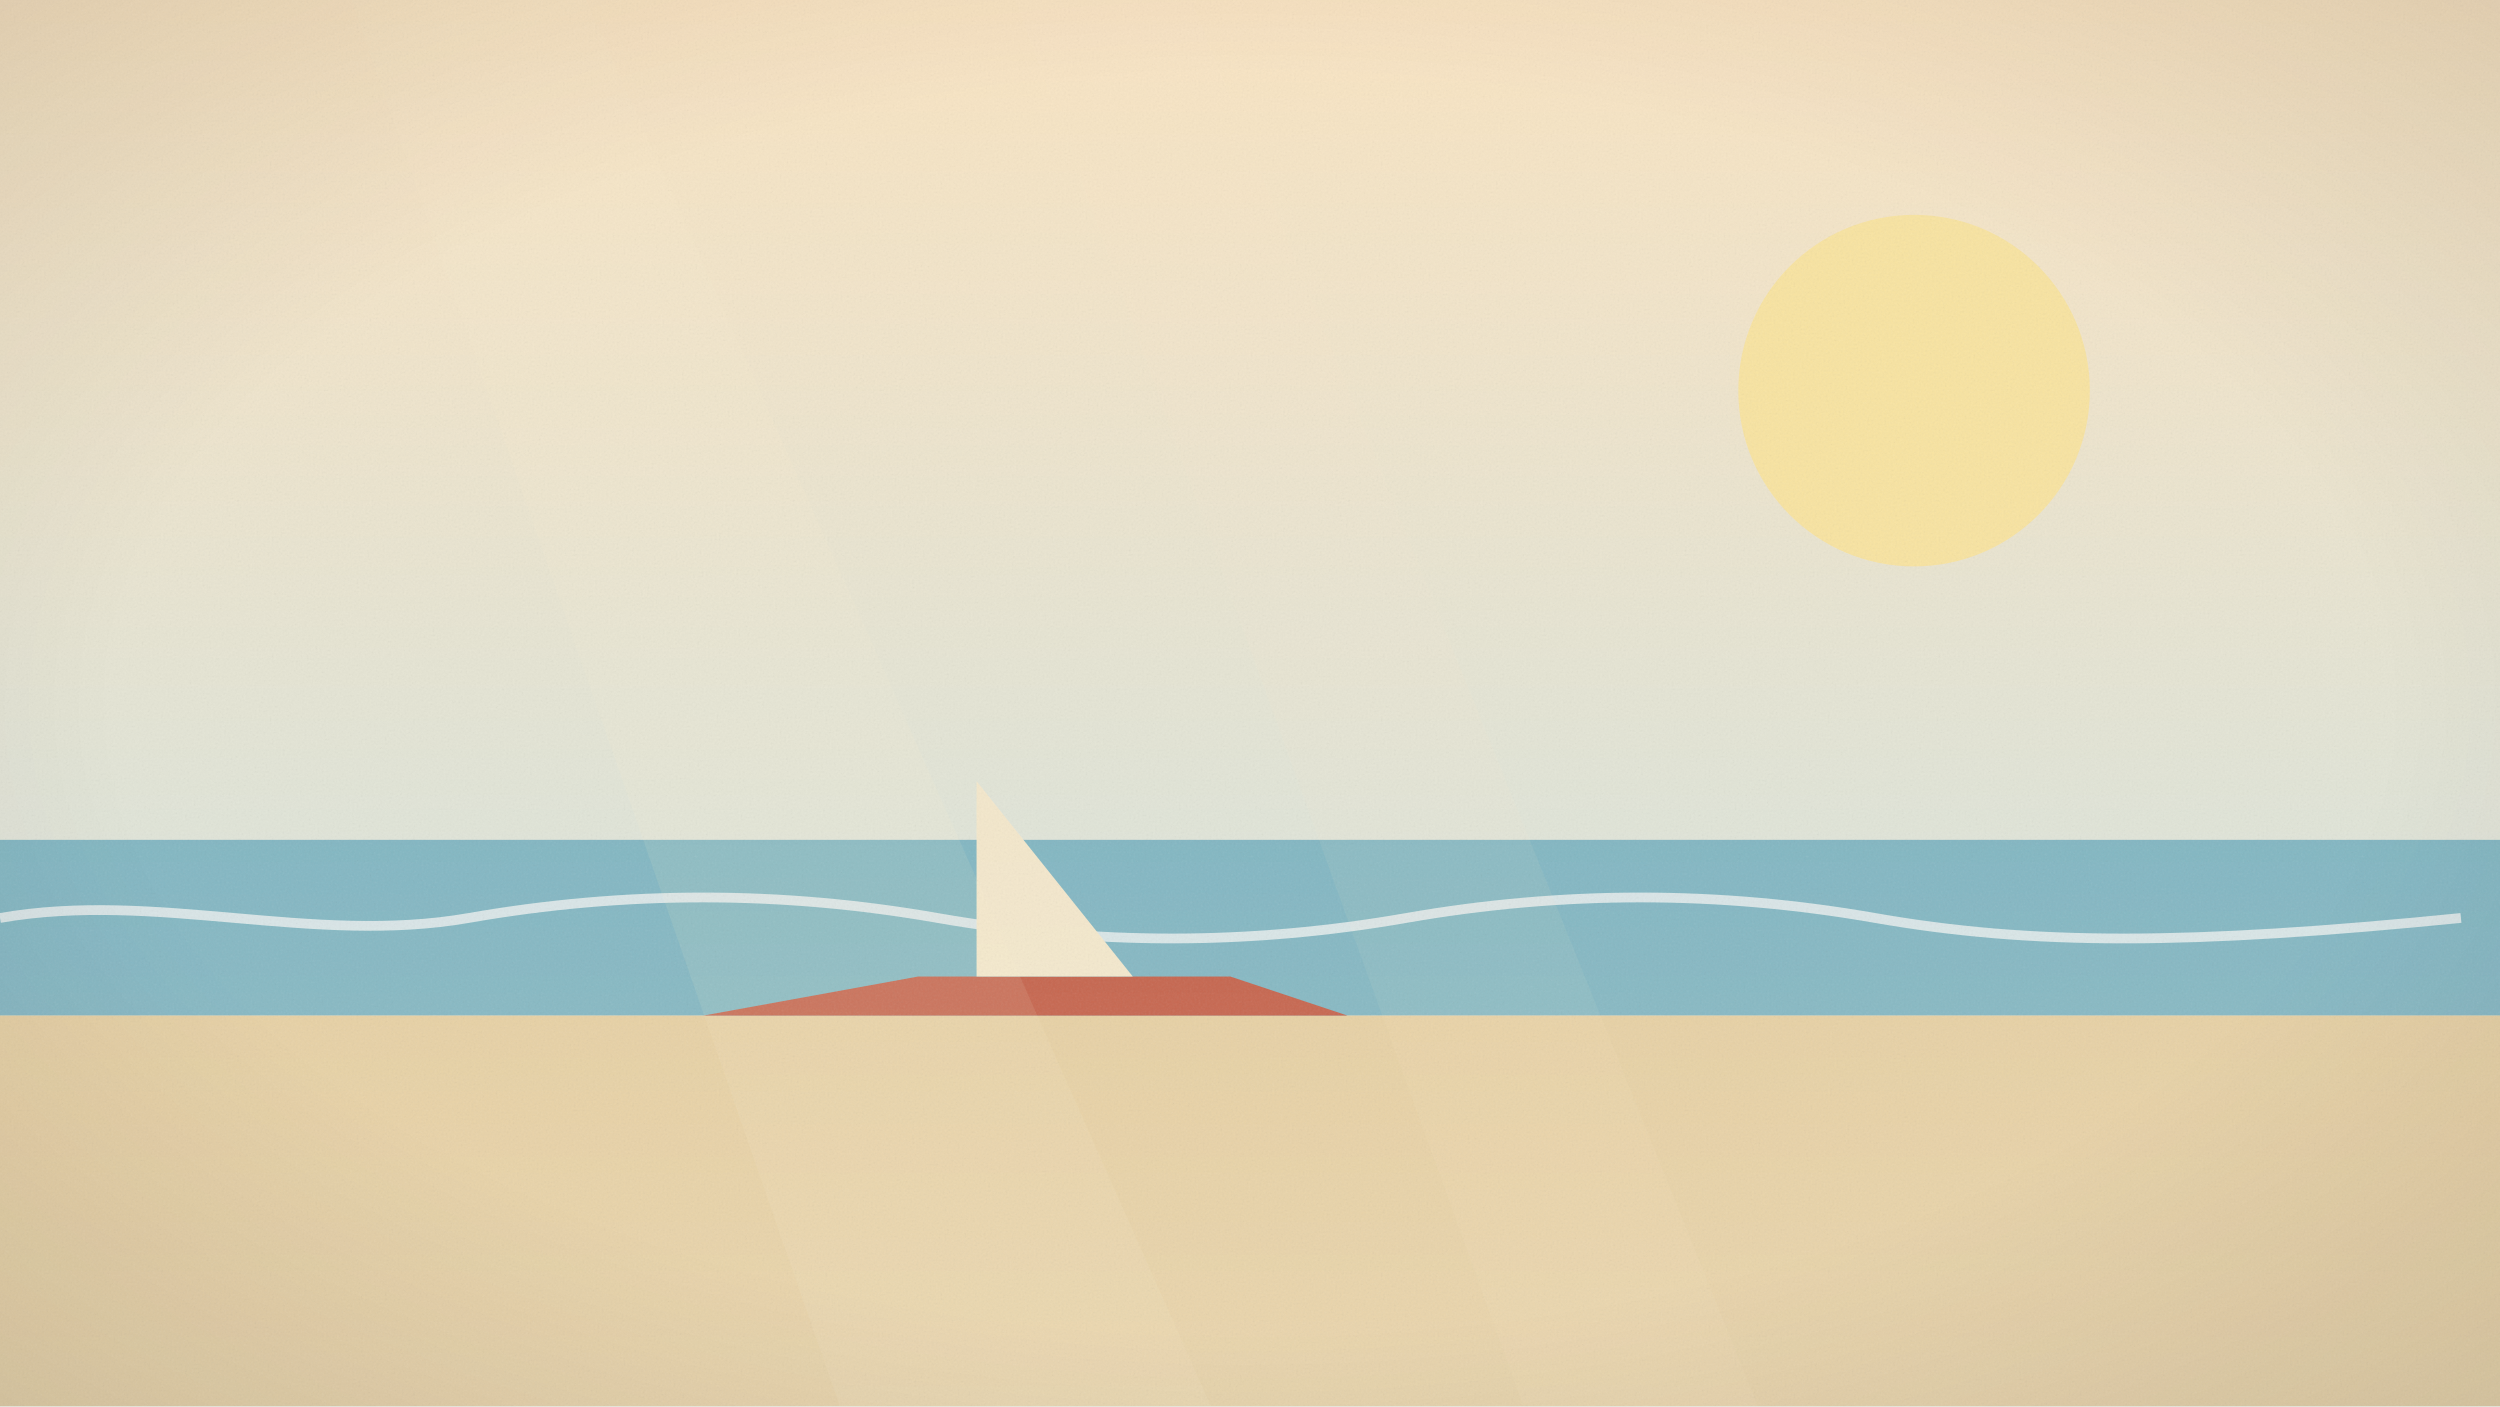
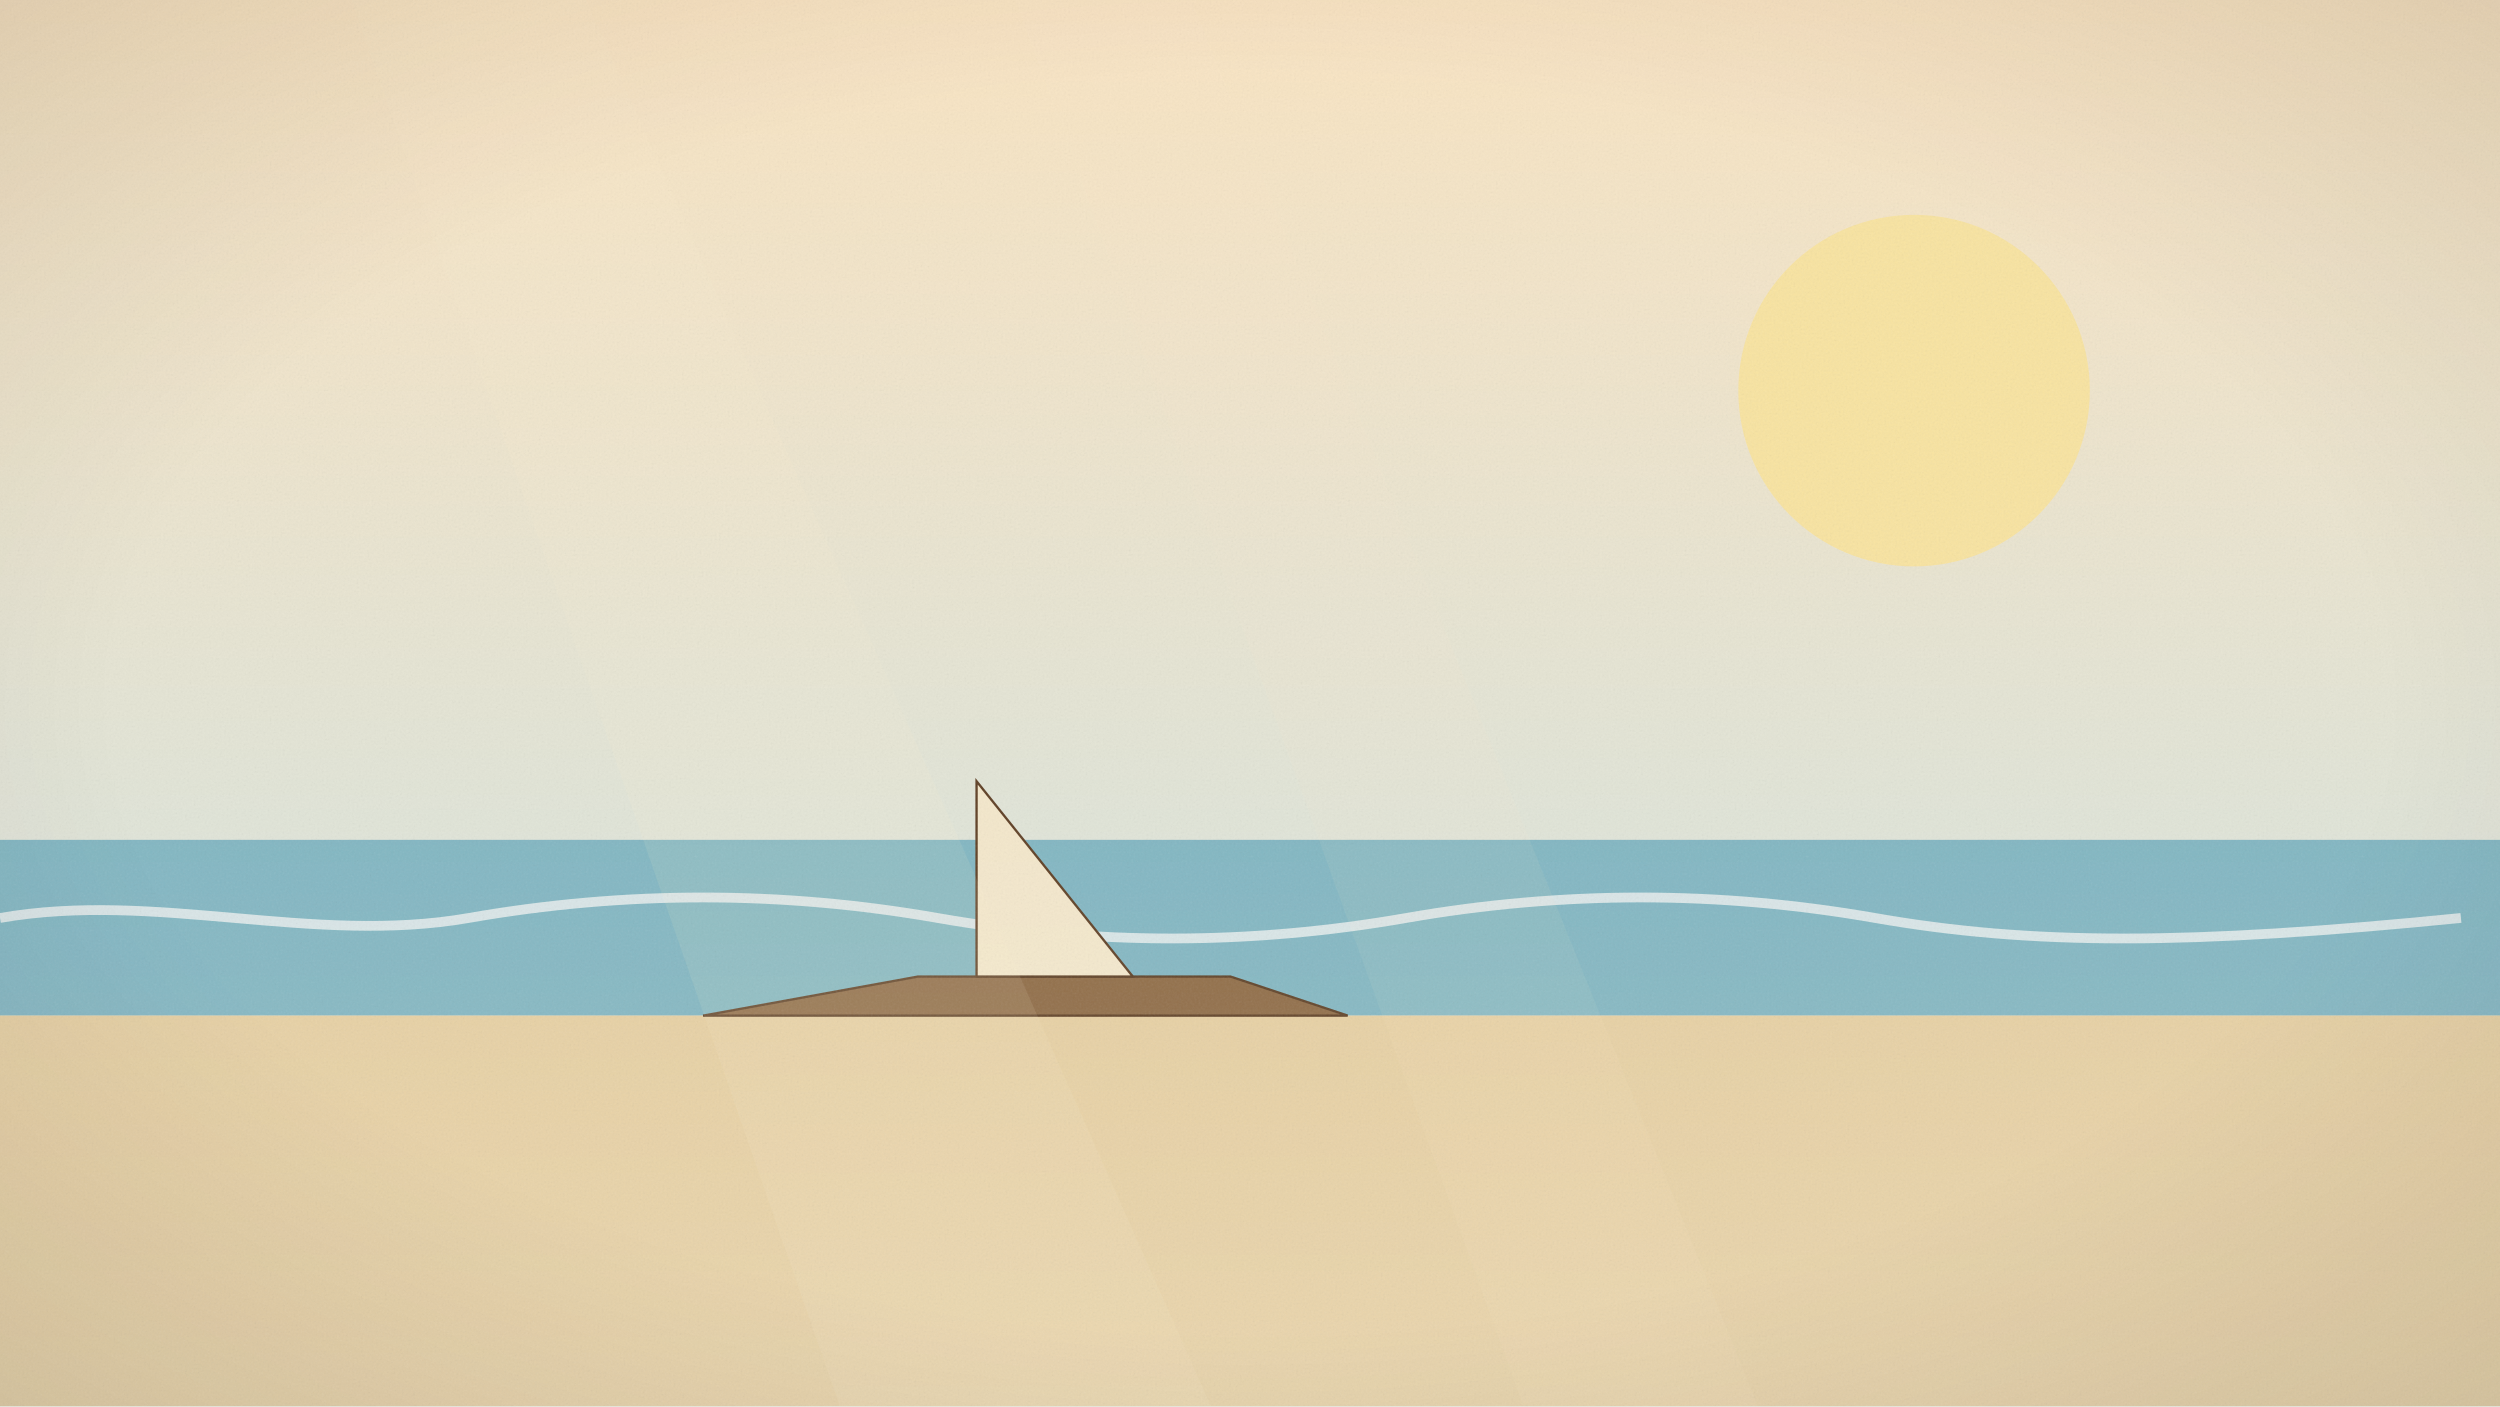
<svg xmlns="http://www.w3.org/2000/svg" viewBox="0 0 1280 720" preserveAspectRatio="xMidYMid slice" role="img" aria-hidden="true">
  <defs>
    <linearGradient id="c" x1="0" y1="0" x2="0" y2="1">
      <stop offset="0" stop-color="#fde9c8" />
      <stop offset="1" stop-color="#cfe9ee" />
    </linearGradient>
    <filter id="gr-marcos" x="0" y="0" width="100%" height="100%">
      <feTurbulence type="fractalNoise" baseFrequency=".9" numOctaves="2" seed="7" result="n" />
      <feColorMatrix type="saturate" values="0" in="n" result="g" />
      <feComponentTransfer in="g">
        <feFuncA type="table" tableValues="0 .10" />
      </feComponentTransfer>
    </filter>
    <filter id="sh-marcos" x="-50%" y="-50%" width="200%" height="200%">
      <feGaussianBlur stdDeviation="6" />
    </filter>
  </defs>
  <rect width="1280" height="720" fill="url(#c)" />
  <circle cx="980" cy="200" r="90" fill="#fbe8a6" />
  <rect y="430" width="1280" height="90" fill="#7fb9c8" />
  <path d="M0 470c80-14 160 14 240 0s160-14 240 0 160 14 240 0 160-14 240 0 160 14 300 0" fill="none" stroke="#ffffff" stroke-width="5" opacity=".7" />
  <path d="M0 520h1280V720H0Z" fill="#e8d3a6" />
-   <path d="M360 520 470 500h160l60 20H380Z" fill="#c4604a" />
-   <path d="M500 500V400l80 100z" fill="#f6ecd2" />
+   <path d="M360 520 470 500h160l60 20H380Z" fill="#8c6a46" stroke="#5a3d24" stroke-width="1.2" />
+   <path d="M500 500V400l80 100z" fill="#f6ecd2" stroke="#5a3d24" stroke-width="1.2" />
  <g data-mejora="1" aria-hidden="true">
    <defs>
      <linearGradient id="nb-marcos" x1="0" y1="0" x2="0" y2="1">
        <stop offset="0" stop-color="#ffffff" stop-opacity="0" />
        <stop offset="1" stop-color="#ffffff" stop-opacity=".14" />
      </linearGradient>
      <radialGradient id="vi-marcos" cx="50%" cy="50%" r="75%">
        <stop offset=".6" stop-color="#000000" stop-opacity="0" />
        <stop offset="1" stop-color="#000000" stop-opacity=".12" />
      </radialGradient>
    </defs>
    <polygon points="180,0 300,0 620,720 430,720" fill="#fff6d6" opacity=".10" />
    <polygon points="520,0 610,0 900,720 780,720" fill="#fff6d6" opacity=".07" />
    <rect x="0" y="420" width="1280" height="300" fill="url(#nb-marcos)" />
    <rect width="1280" height="720" fill="url(#vi-marcos)" />
  </g>
  <g data-mejora="2" aria-hidden="true">
    <rect width="1280" height="720" fill="#c9893f" opacity=".05" />
    <rect width="1280" height="720" filter="url(#gr-marcos)" />
  </g>
</svg>
